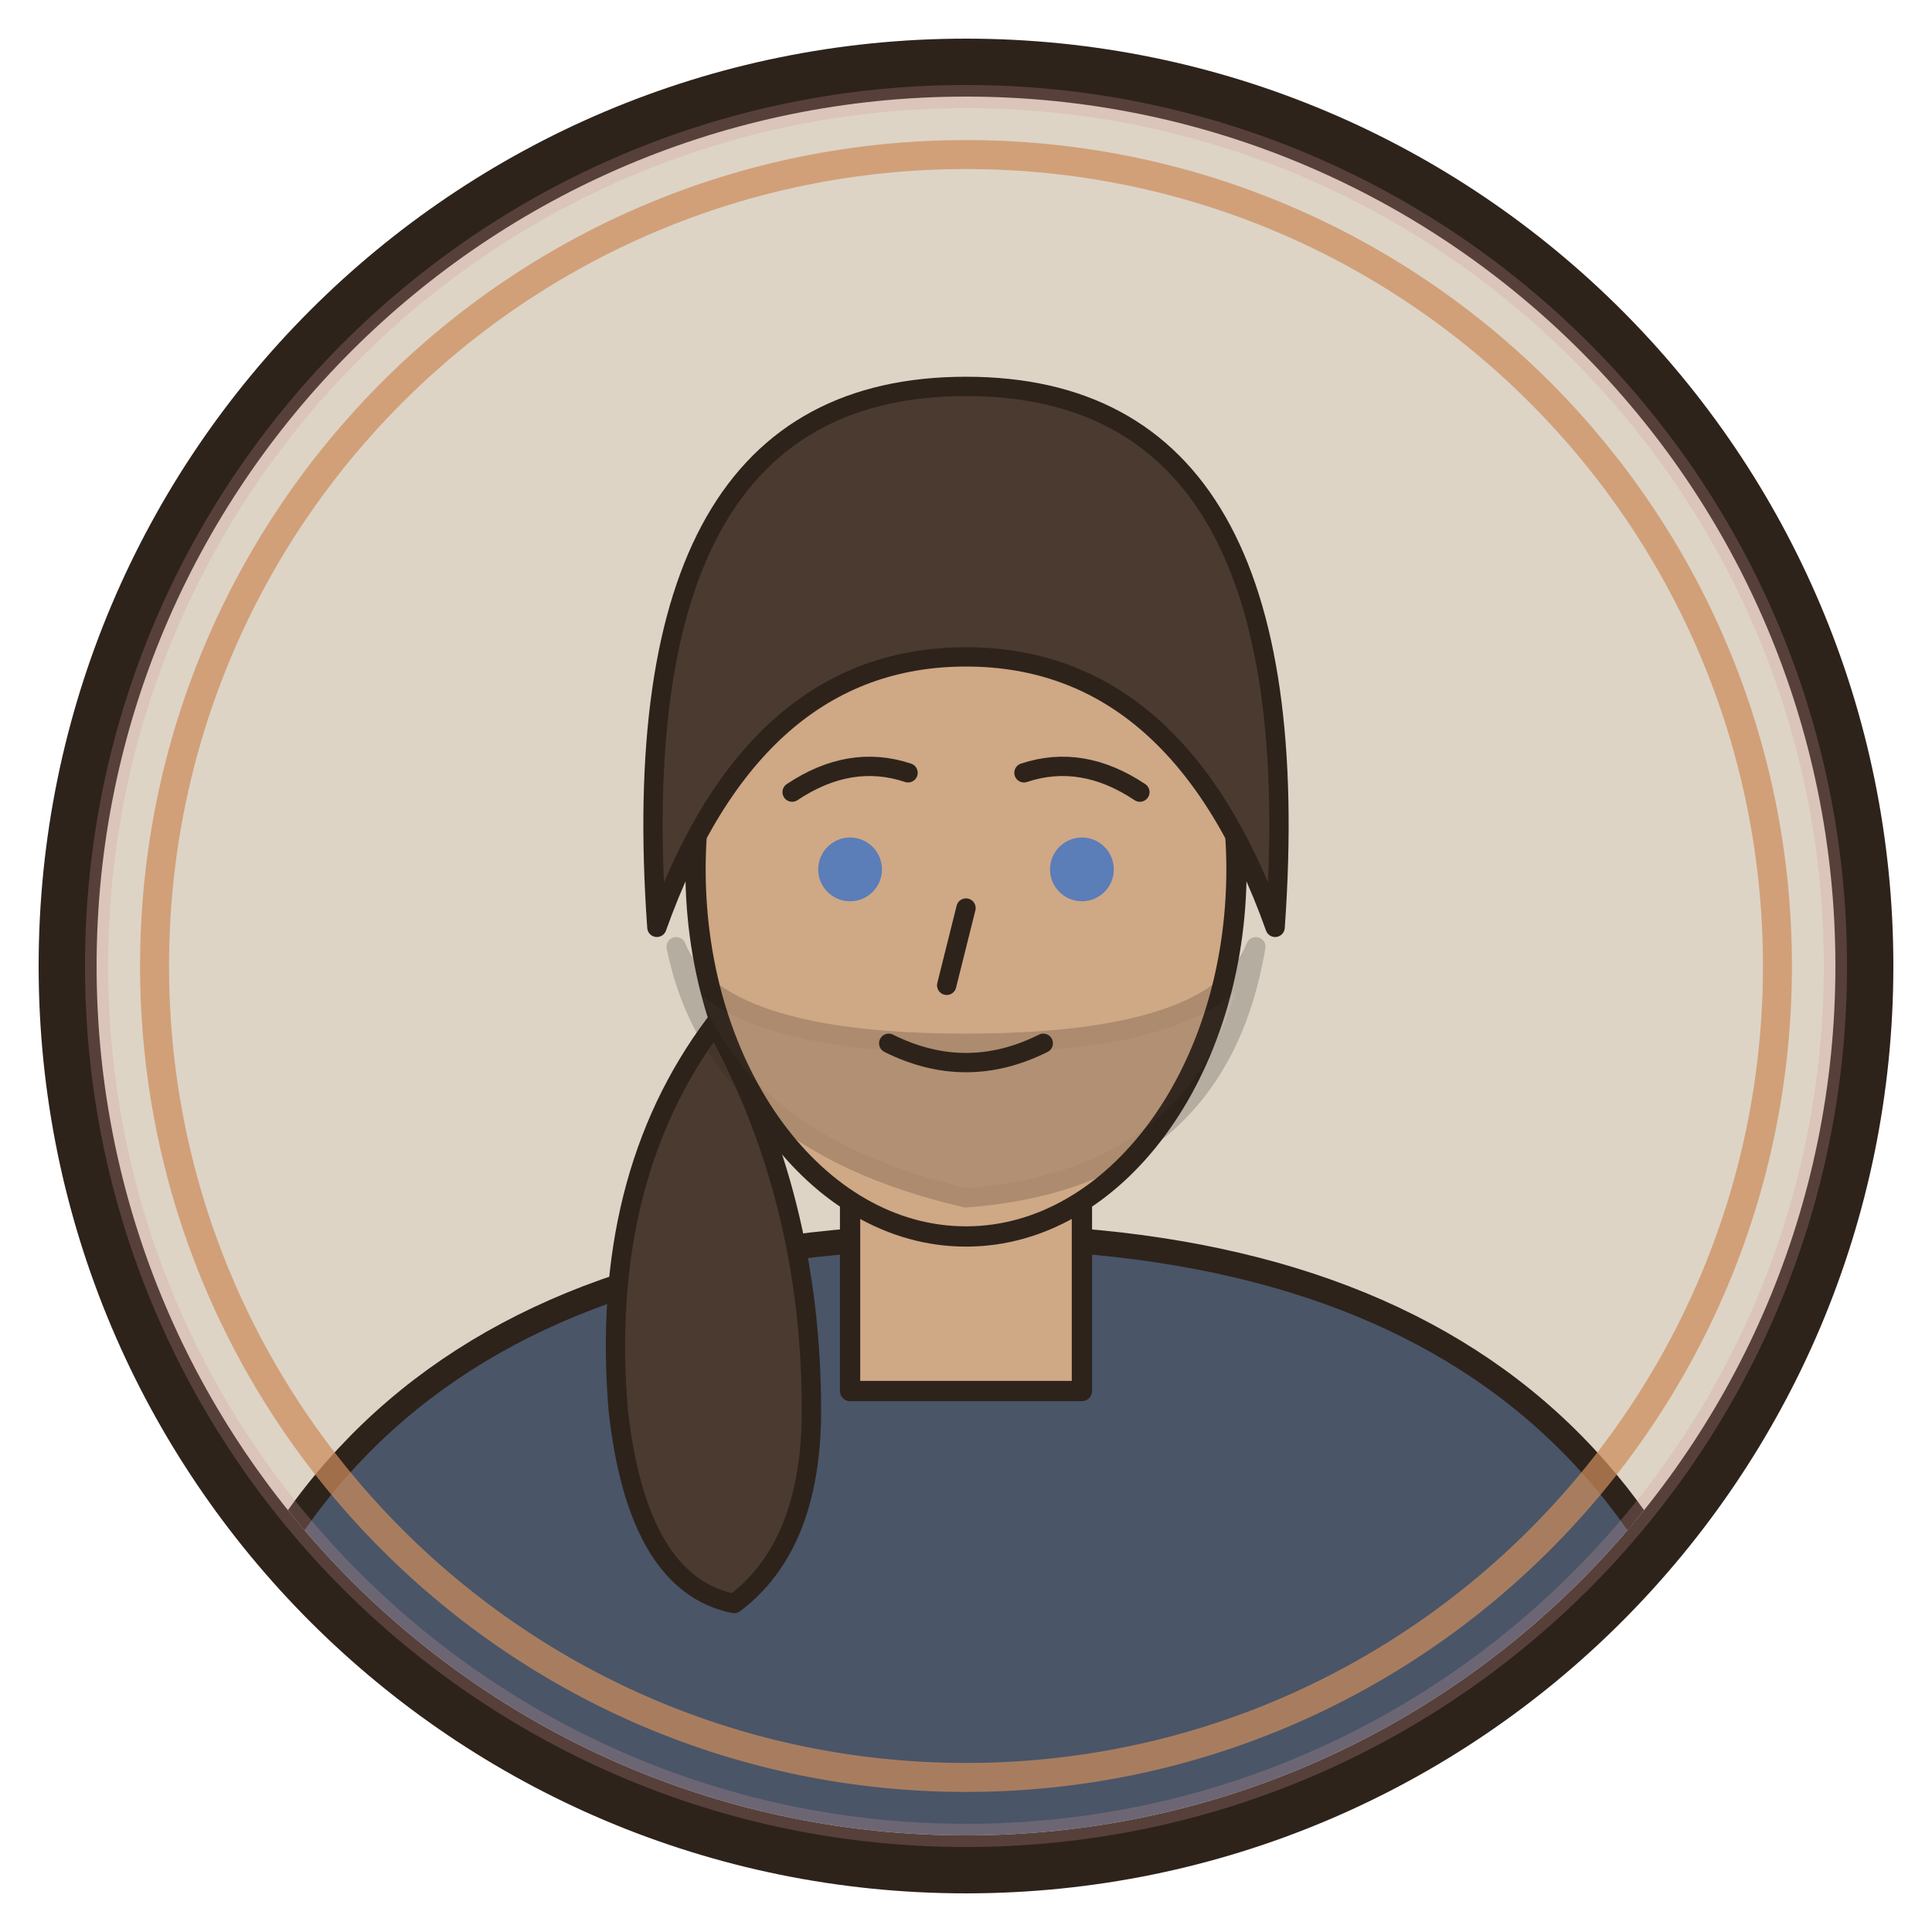
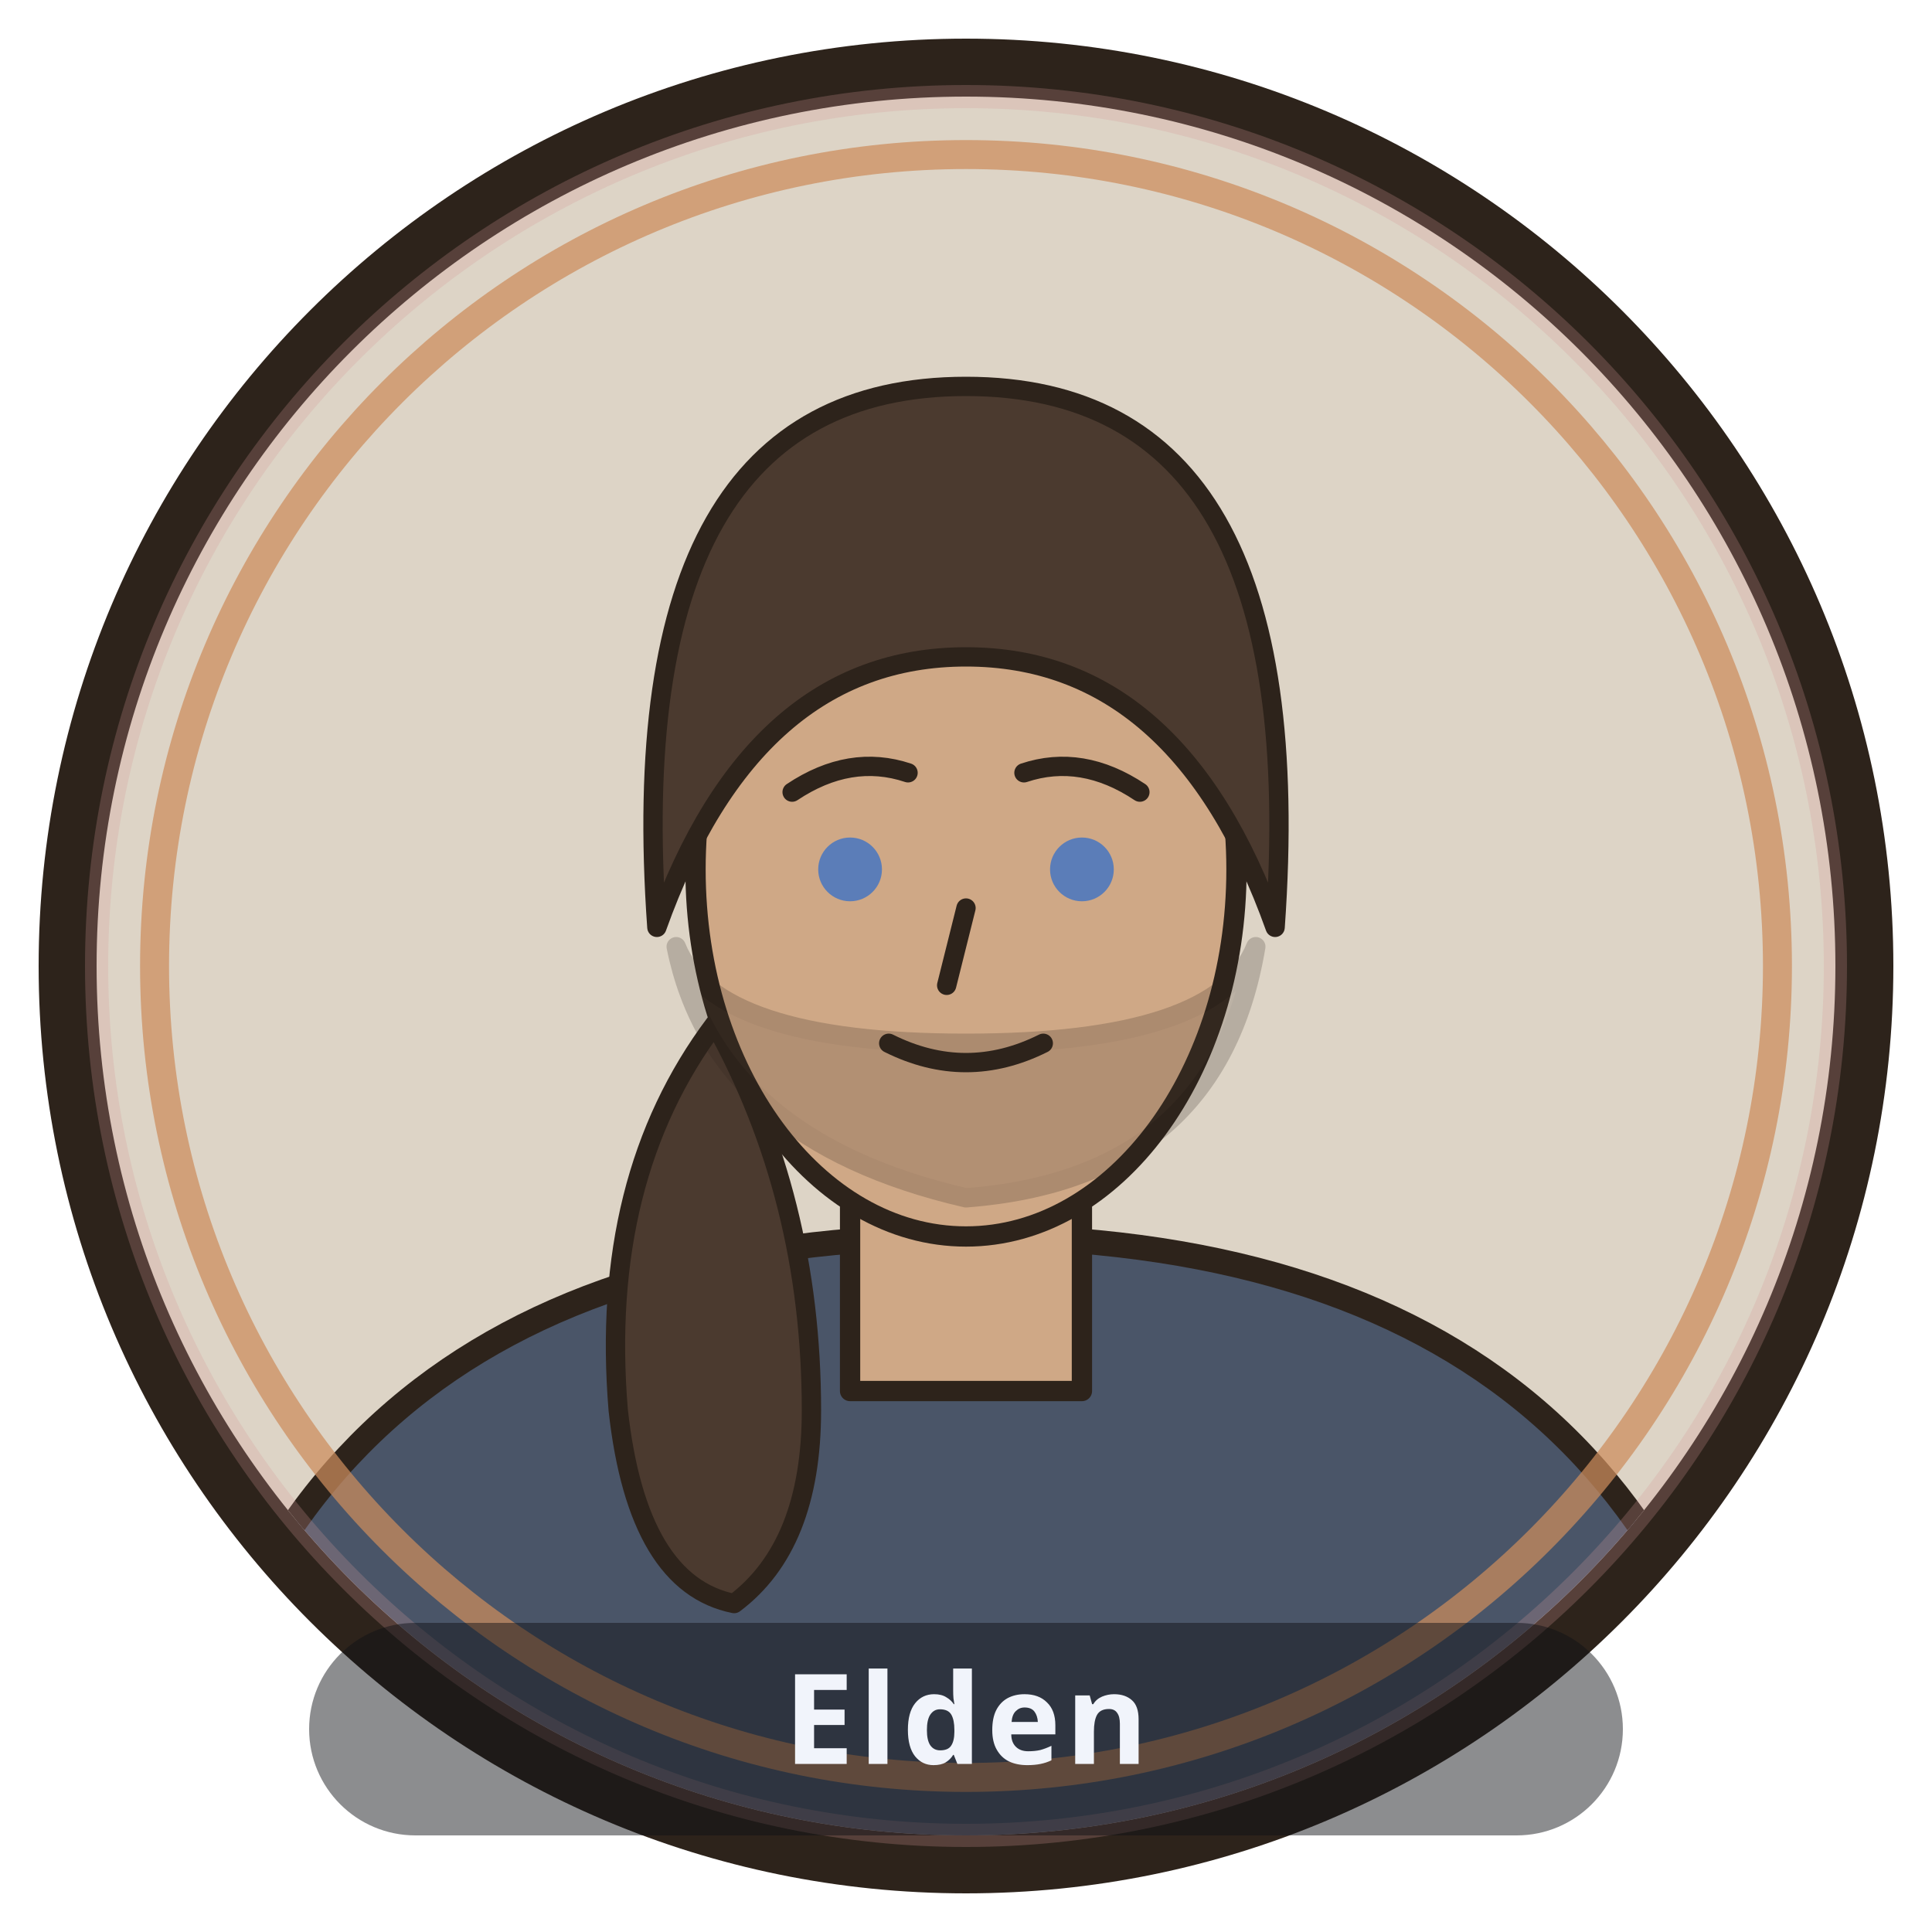
<svg xmlns="http://www.w3.org/2000/svg" viewBox="0 0 100 100">
  <style>
.ring{fill:#ddd4c6;stroke:#2d231b;stroke-width:3;}
.gold{fill:none;stroke:hsl(26 52% 58%);stroke-width:1.5;opacity:.72;}
.cloak{fill:#4a5568;stroke:#2d231b;stroke-width:1.3;stroke-linejoin:round;}
.skin{fill:#cfa886;stroke:#2d231b;stroke-width:1.05;stroke-linejoin:round;}
.hair{fill:#4b3a2f;stroke:#2d231b;stroke-width:1;stroke-linejoin:round;}
.ln{fill:none;stroke:#2d231b;stroke-width:1;stroke-linecap:round;}
.hl{fill:none;stroke:#d7d0c2;stroke-width:.8;opacity:.84;}
.eye{fill:#5b7db8;}
</style>
  <circle class="ring" cx="50" cy="50" r="46.5" />
  <clipPath id="t">
    <circle cx="50" cy="50" r="45" />
  </clipPath>
  <g clip-path="url(#t)">
    <path class="cloak" d="M8,100 q4,-36 42,-36 q38,0 42,36 Z" />
    <rect class="skin" x="44" y="58" width="12" height="14" />
    <path class="hair" d="M37,53 q-6,8 -5,20 q1,9 6,10 q4,-3 4,-10 q0,-11 -5,-20 Z" />
    <ellipse class="skin" cx="50" cy="45" rx="14" ry="19" />
    <path class="hair" d="M34,48 q-2,-28 16,-28 q18,0 16,28 q-5,-14 -16,-14 q-11,0 -16,14 Z" />
    <path class="hair" d="M35,49 q2,10 15,13 q13,-1 15,-13 q-2,5 -15,5 q-13,0 -15,-5 Z" opacity=".22" />
    <circle class="eye" cx="44" cy="45" r="1.65" />
    <circle class="eye" cx="56" cy="45" r="1.65" />
    <path class="ln" d="M41,41 q3,-2 6,-1 M53,40 q3,-1 6,1" stroke-width=".9" />
    <line class="ln" x1="50" y1="47" x2="49" y2="51" stroke-width=".8" />
    <path class="ln" d="M46,54 q4,2 8,0" stroke-width=".92" />
  </g>
  <circle class="gold" cx="50" cy="50" r="42" />
  <circle cx="50" cy="50" r="45" fill="none" stroke="hsl(0 42% 72%)" stroke-opacity=".25" stroke-width="1.2" />
+   <rect x="16" y="84" width="68" height="11" rx="5.5" fill="#0f1116" fill-opacity="0.48" />
+   <text x="50" y="91.3" text-anchor="middle" font-family="Verdana, sans-serif" font-size="6.5" font-weight="700" letter-spacing="0.25" fill="#f1f4fb">Elden</text>
</svg>
